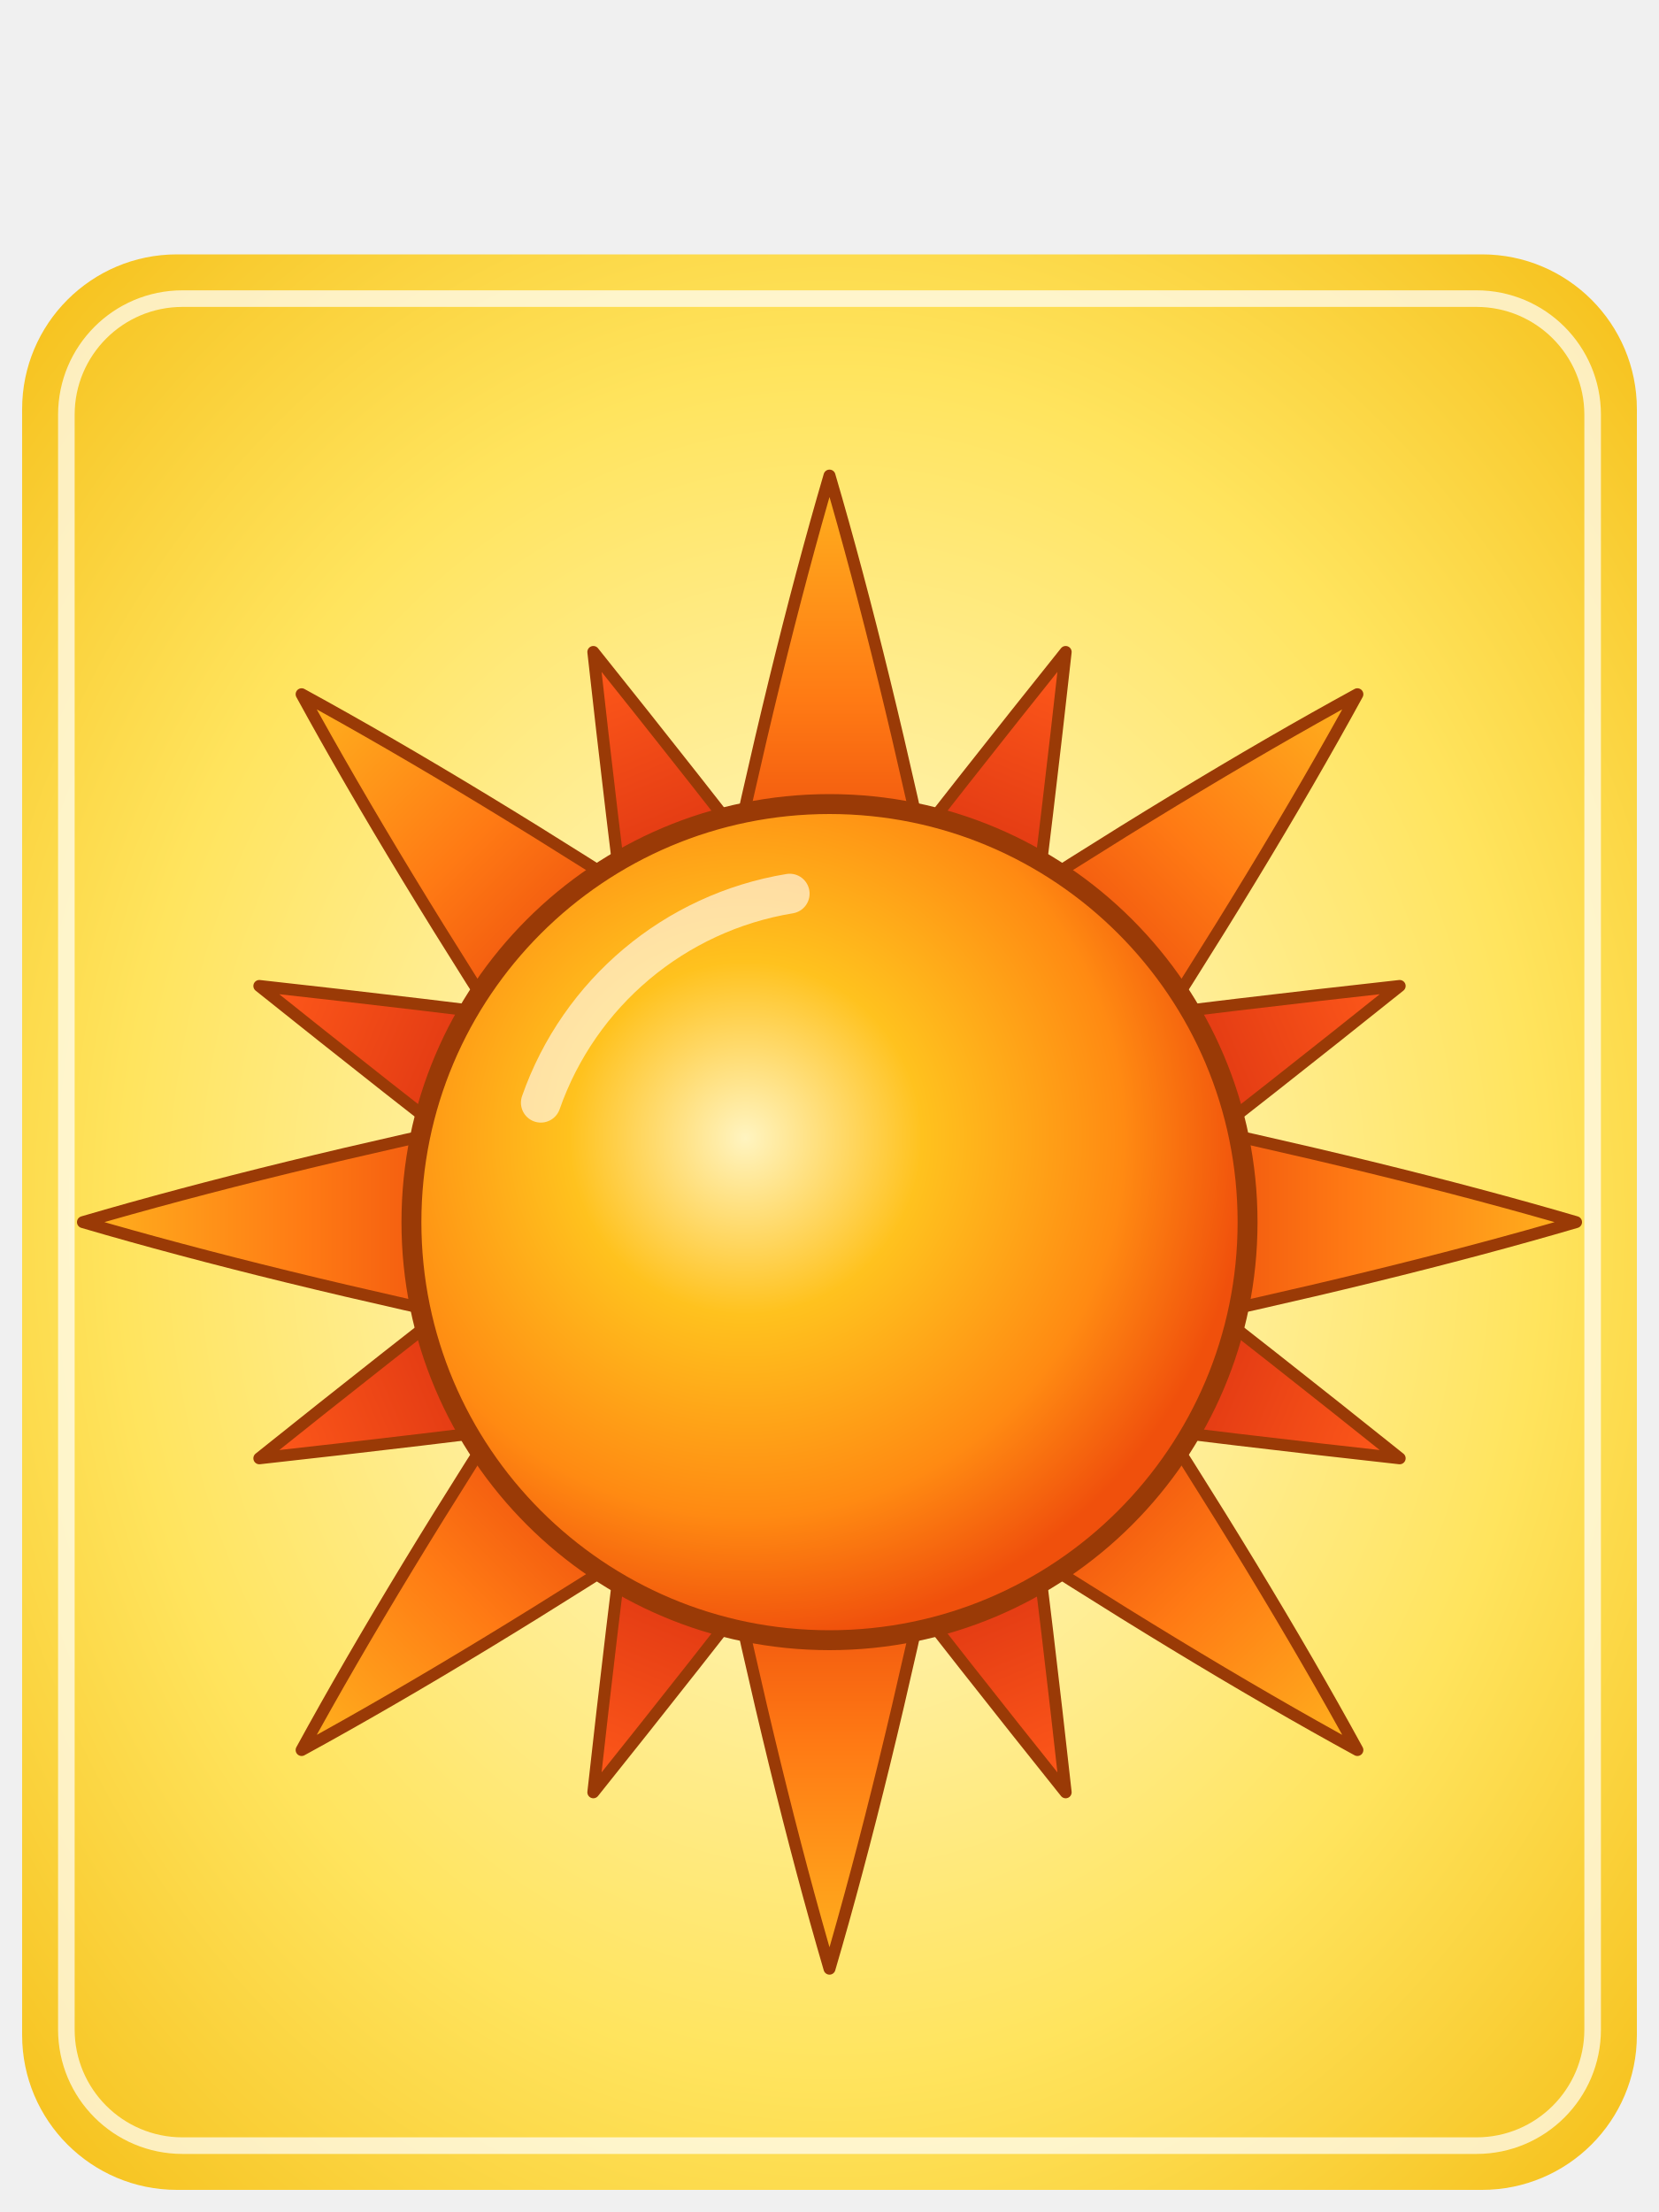
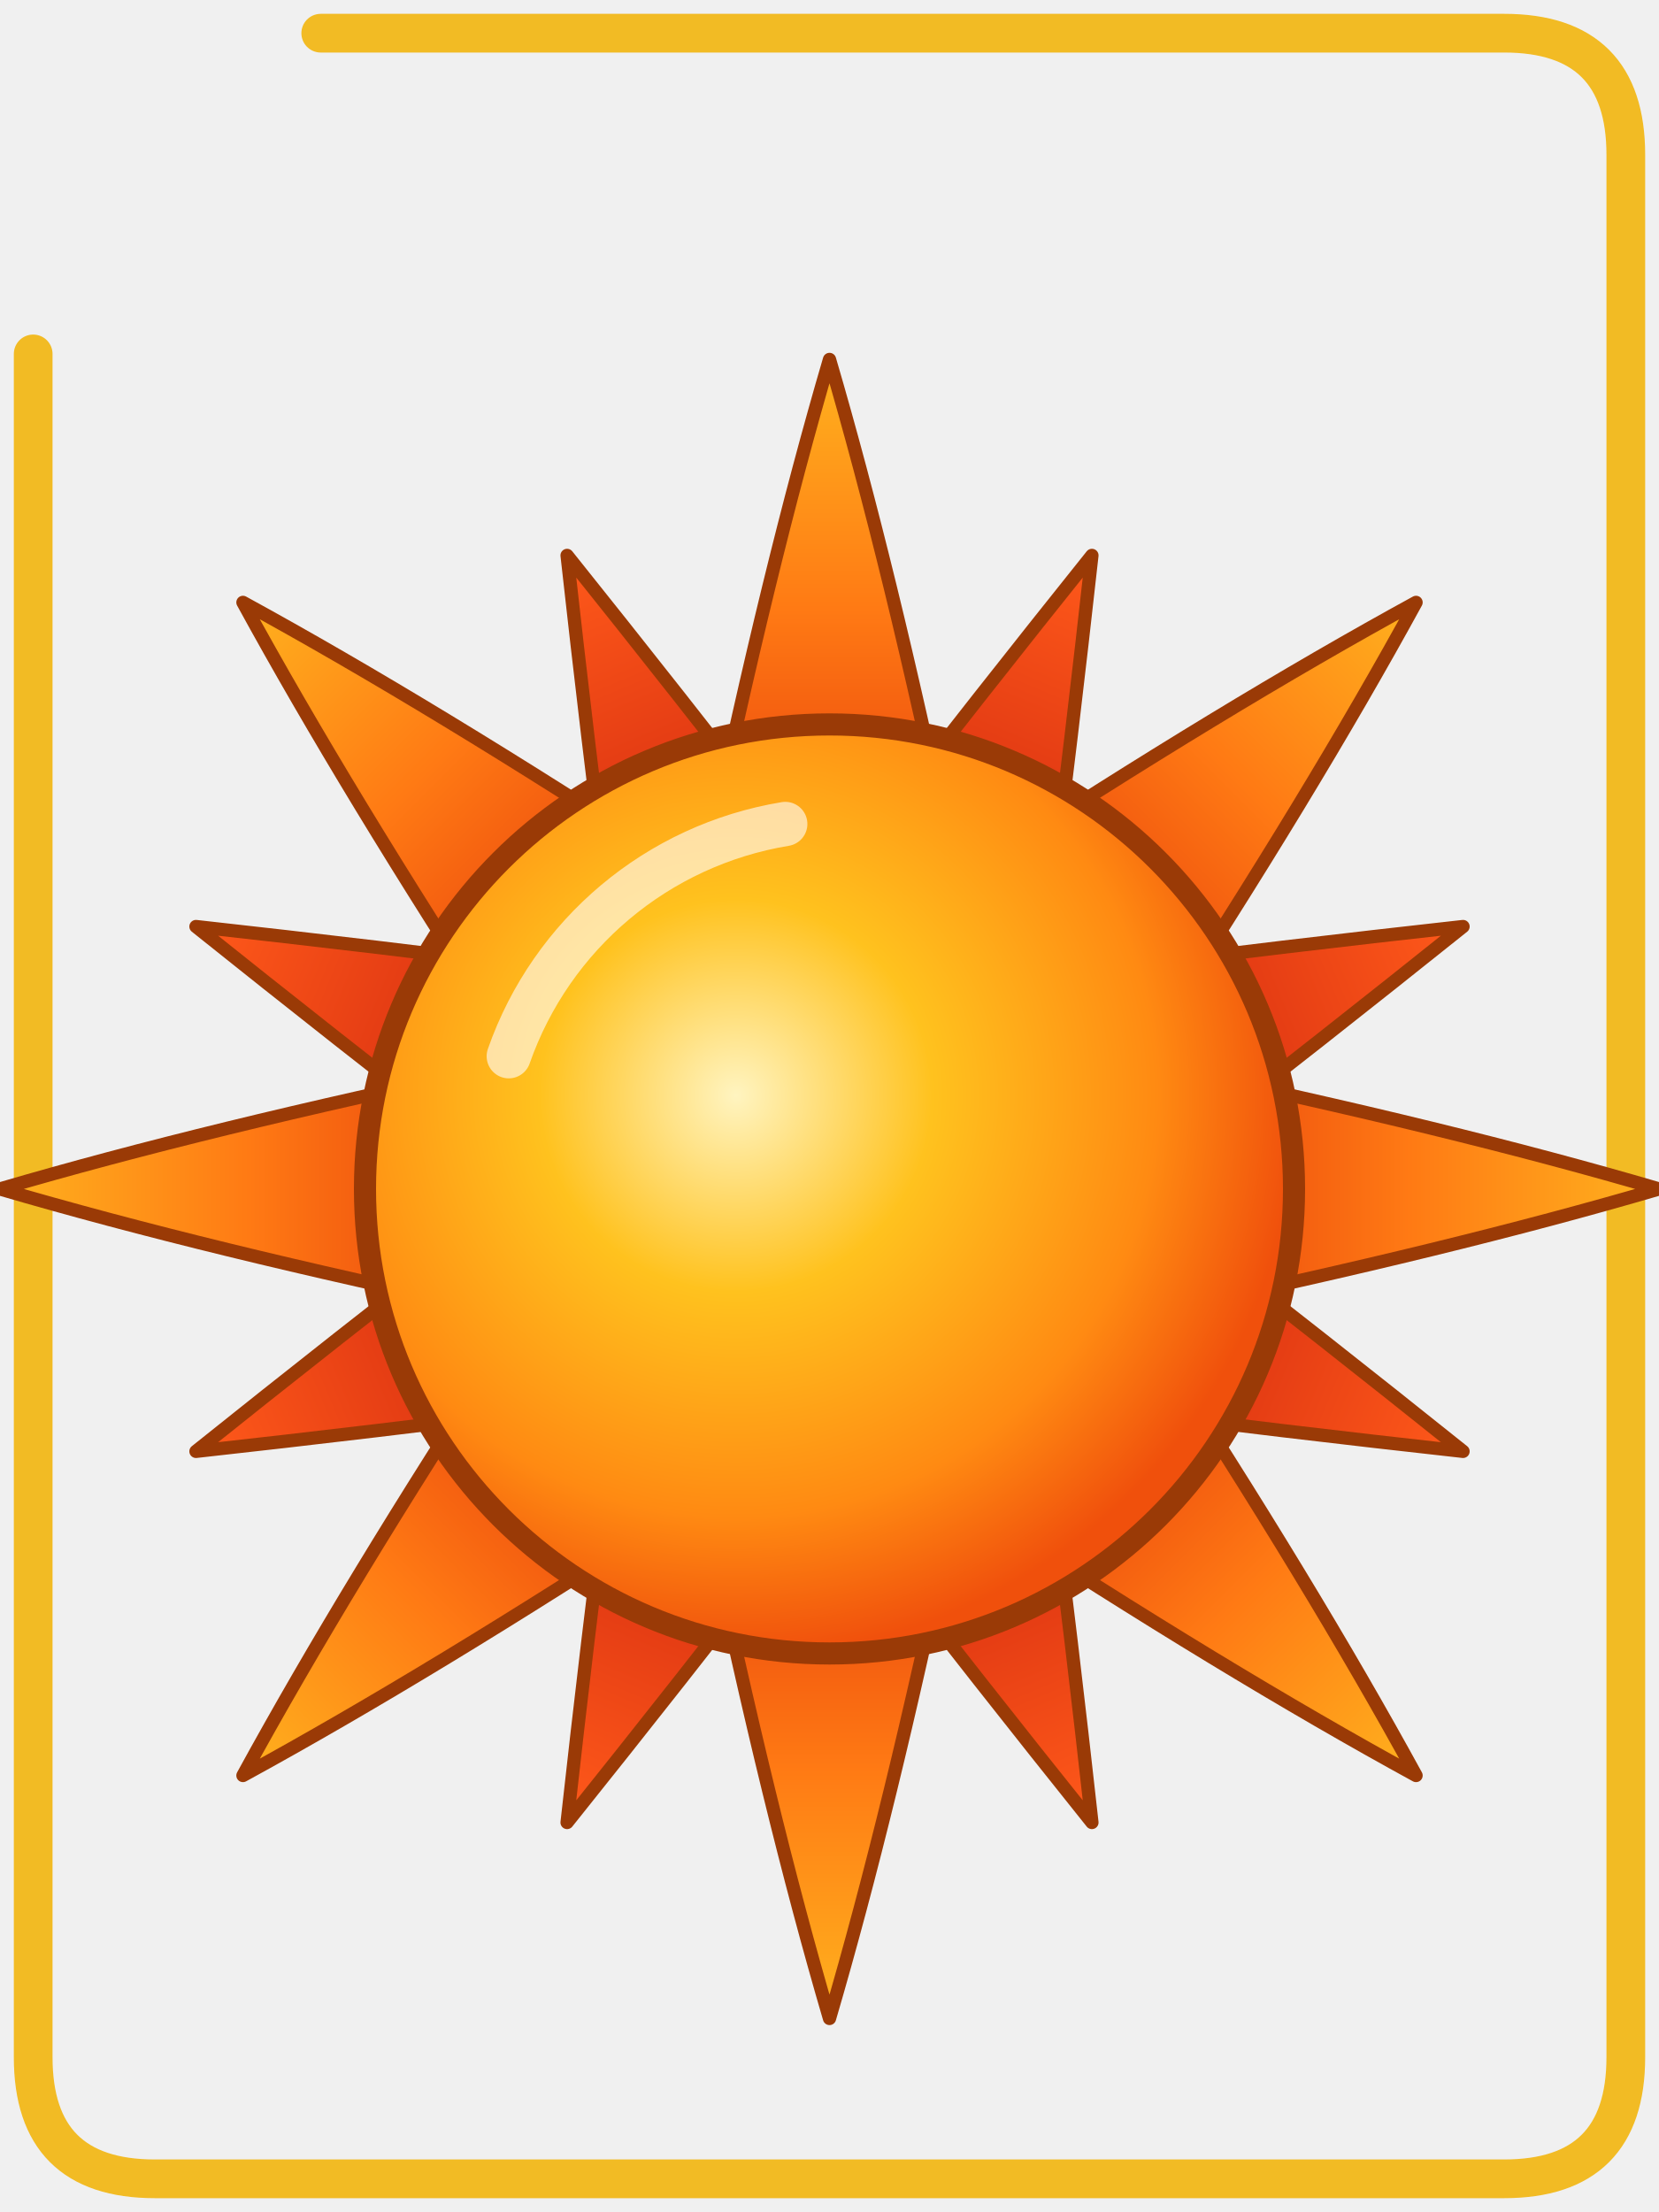
<svg xmlns="http://www.w3.org/2000/svg" width="300" height="400" viewBox="0 0 300 400">
  <defs>
    <linearGradient id="g0" x1="0" y1="0" x2="1" y2="0">
      <stop offset="0" stop-color="#e8400c" />
      <stop offset="0.5" stop-color="#ff7a14" />
      <stop offset="1" stop-color="#ffb21e" />
    </linearGradient>
    <linearGradient id="g1" x1="0" y1="0" x2="1" y2="0">
      <stop offset="0" stop-color="#d42a10" />
      <stop offset="1" stop-color="#ff5a1a" />
    </linearGradient>
    <linearGradient id="g2" x1="0" y1="0" x2="1" y2="0">
      <stop offset="0" stop-color="#e8400c" />
      <stop offset="0.5" stop-color="#ff7a14" />
      <stop offset="1" stop-color="#ffb21e" />
    </linearGradient>
    <linearGradient id="g3" x1="0" y1="0" x2="1" y2="0">
      <stop offset="0" stop-color="#d42a10" />
      <stop offset="1" stop-color="#ff5a1a" />
    </linearGradient>
    <linearGradient id="g4" x1="0" y1="0" x2="1" y2="0">
      <stop offset="0" stop-color="#e8400c" />
      <stop offset="0.5" stop-color="#ff7a14" />
      <stop offset="1" stop-color="#ffb21e" />
    </linearGradient>
    <linearGradient id="g5" x1="0" y1="0" x2="1" y2="0">
      <stop offset="0" stop-color="#d42a10" />
      <stop offset="1" stop-color="#ff5a1a" />
    </linearGradient>
    <linearGradient id="g6" x1="0" y1="0" x2="1" y2="0">
      <stop offset="0" stop-color="#e8400c" />
      <stop offset="0.5" stop-color="#ff7a14" />
      <stop offset="1" stop-color="#ffb21e" />
    </linearGradient>
    <linearGradient id="g7" x1="0" y1="0" x2="1" y2="0">
      <stop offset="0" stop-color="#d42a10" />
      <stop offset="1" stop-color="#ff5a1a" />
    </linearGradient>
    <linearGradient id="g8" x1="0" y1="0" x2="1" y2="0">
      <stop offset="0" stop-color="#e8400c" />
      <stop offset="0.5" stop-color="#ff7a14" />
      <stop offset="1" stop-color="#ffb21e" />
    </linearGradient>
    <linearGradient id="g9" x1="0" y1="0" x2="1" y2="0">
      <stop offset="0" stop-color="#d42a10" />
      <stop offset="1" stop-color="#ff5a1a" />
    </linearGradient>
    <linearGradient id="g10" x1="0" y1="0" x2="1" y2="0">
      <stop offset="0" stop-color="#e8400c" />
      <stop offset="0.5" stop-color="#ff7a14" />
      <stop offset="1" stop-color="#ffb21e" />
    </linearGradient>
    <linearGradient id="g11" x1="0" y1="0" x2="1" y2="0">
      <stop offset="0" stop-color="#d42a10" />
      <stop offset="1" stop-color="#ff5a1a" />
    </linearGradient>
    <linearGradient id="g12" x1="0" y1="0" x2="1" y2="0">
      <stop offset="0" stop-color="#e8400c" />
      <stop offset="0.5" stop-color="#ff7a14" />
      <stop offset="1" stop-color="#ffb21e" />
    </linearGradient>
    <linearGradient id="g13" x1="0" y1="0" x2="1" y2="0">
      <stop offset="0" stop-color="#d42a10" />
      <stop offset="1" stop-color="#ff5a1a" />
    </linearGradient>
    <linearGradient id="g14" x1="0" y1="0" x2="1" y2="0">
      <stop offset="0" stop-color="#e8400c" />
      <stop offset="0.5" stop-color="#ff7a14" />
      <stop offset="1" stop-color="#ffb21e" />
    </linearGradient>
    <linearGradient id="g15" x1="0" y1="0" x2="1" y2="0">
      <stop offset="0" stop-color="#d42a10" />
      <stop offset="1" stop-color="#ff5a1a" />
    </linearGradient>
    <radialGradient id="g16" cx="0.4" cy="0.4" r="0.6">
      <stop offset="0" stop-color="#fff4c0" />
      <stop offset="0.35" stop-color="#ffc21e" />
      <stop offset="0.75" stop-color="#ff8a12" />
      <stop offset="1" stop-color="#f0500c" />
    </radialGradient>
-     <radialGradient id="g17" cx="0.5" cy="0.5" r="0.8">
-       <stop offset="0" stop-color="#fffbe2" />
-       <stop offset="0.55" stop-color="#ffe45e" />
-       <stop offset="1" stop-color="#f2b200" />
-     </radialGradient>
-     <clipPath id="card">
-       <rect x="7" y="49" width="286" height="344" rx="25" />
-     </clipPath>
  </defs>
-   <rect x="4" y="46" width="292" height="350" rx="28" fill="url(#g17)" />
-   <rect x="12" y="54" width="276" height="334" rx="21" fill="none" stroke="#ffffff" stroke-width="3" stroke-opacity="0.7" />
-   <g clip-path="url(#card)">
-     <g transform="translate(150 221) scale(0.9) translate(-150 -200)">
-       <g transform="translate(150 200) rotate(-90)">
-         <path d="M60,-22 Q112.5,-11 150,0 Q112.5,11 60,22Z" fill="url(#g0)" stroke="#9a3a06" stroke-width="2.4" stroke-linejoin="round" stroke-linecap="round" />
-       </g>
-       <g transform="translate(150 200) rotate(-67.5)">
-         <path d="M60,-18 Q93,-9 124,0 Q93,9 60,18Z" fill="url(#g1)" stroke="#9a3a06" stroke-width="2.4" stroke-linejoin="round" stroke-linecap="round" />
-       </g>
-       <g transform="translate(150 200) rotate(-45)">
-         <path d="M60,-22 Q112.5,-11 150,0 Q112.5,11 60,22Z" fill="url(#g2)" stroke="#9a3a06" stroke-width="2.4" stroke-linejoin="round" stroke-linecap="round" />
-       </g>
-       <g transform="translate(150 200) rotate(-22.5)">
-         <path d="M60,-18 Q93,-9 124,0 Q93,9 60,18Z" fill="url(#g3)" stroke="#9a3a06" stroke-width="2.4" stroke-linejoin="round" stroke-linecap="round" />
-       </g>
-       <g transform="translate(150 200) rotate(0)">
-         <path d="M60,-22 Q112.5,-11 150,0 Q112.5,11 60,22Z" fill="url(#g4)" stroke="#9a3a06" stroke-width="2.4" stroke-linejoin="round" stroke-linecap="round" />
-       </g>
-       <g transform="translate(150 200) rotate(22.5)">
-         <path d="M60,-18 Q93,-9 124,0 Q93,9 60,18Z" fill="url(#g5)" stroke="#9a3a06" stroke-width="2.4" stroke-linejoin="round" stroke-linecap="round" />
-       </g>
-       <g transform="translate(150 200) rotate(45)">
-         <path d="M60,-22 Q112.5,-11 150,0 Q112.5,11 60,22Z" fill="url(#g6)" stroke="#9a3a06" stroke-width="2.4" stroke-linejoin="round" stroke-linecap="round" />
-       </g>
-       <g transform="translate(150 200) rotate(67.5)">
-         <path d="M60,-18 Q93,-9 124,0 Q93,9 60,18Z" fill="url(#g7)" stroke="#9a3a06" stroke-width="2.4" stroke-linejoin="round" stroke-linecap="round" />
-       </g>
-       <g transform="translate(150 200) rotate(90)">
-         <path d="M60,-22 Q112.5,-11 150,0 Q112.5,11 60,22Z" fill="url(#g8)" stroke="#9a3a06" stroke-width="2.4" stroke-linejoin="round" stroke-linecap="round" />
-       </g>
-       <g transform="translate(150 200) rotate(112.5)">
-         <path d="M60,-18 Q93,-9 124,0 Q93,9 60,18Z" fill="url(#g9)" stroke="#9a3a06" stroke-width="2.4" stroke-linejoin="round" stroke-linecap="round" />
-       </g>
-       <g transform="translate(150 200) rotate(135)">
-         <path d="M60,-22 Q112.5,-11 150,0 Q112.5,11 60,22Z" fill="url(#g10)" stroke="#9a3a06" stroke-width="2.4" stroke-linejoin="round" stroke-linecap="round" />
-       </g>
-       <g transform="translate(150 200) rotate(157.5)">
-         <path d="M60,-18 Q93,-9 124,0 Q93,9 60,18Z" fill="url(#g11)" stroke="#9a3a06" stroke-width="2.4" stroke-linejoin="round" stroke-linecap="round" />
-       </g>
-       <g transform="translate(150 200) rotate(180)">
-         <path d="M60,-22 Q112.5,-11 150,0 Q112.5,11 60,22Z" fill="url(#g12)" stroke="#9a3a06" stroke-width="2.4" stroke-linejoin="round" stroke-linecap="round" />
-       </g>
-       <g transform="translate(150 200) rotate(202.5)">
-         <path d="M60,-18 Q93,-9 124,0 Q93,9 60,18Z" fill="url(#g13)" stroke="#9a3a06" stroke-width="2.4" stroke-linejoin="round" stroke-linecap="round" />
-       </g>
-       <g transform="translate(150 200) rotate(225)">
-         <path d="M60,-22 Q112.5,-11 150,0 Q112.5,11 60,22Z" fill="url(#g14)" stroke="#9a3a06" stroke-width="2.4" stroke-linejoin="round" stroke-linecap="round" />
-       </g>
-       <g transform="translate(150 200) rotate(247.5)">
-         <path d="M60,-18 Q93,-9 124,0 Q93,9 60,18Z" fill="url(#g15)" stroke="#9a3a06" stroke-width="2.4" stroke-linejoin="round" stroke-linecap="round" />
-       </g>
-       <circle cx="150" cy="200" r="84" fill="url(#g16)" stroke="#9a3a06" stroke-width="4" />
-       <path d="M92,176 A64 64 0 0 1 142,134" fill="none" stroke="#ffffff" stroke-width="8" stroke-linecap="round" stroke-linejoin="round" stroke-opacity="0.6" />
+   <path d="M58,6 H272 Q294,6 294,28 V372 Q294,394 272,394 H28 Q6,394 6,372 V64" fill="none" stroke="#f2b200" stroke-width="7" stroke-linecap="round" stroke-opacity="0.85" />
+   <g transform="translate(150 215) scale(1) translate(-150 -200)">
+     <g transform="translate(150 200) rotate(-90)">
+       <path d="M60,-22 Q112.5,-11 150,0 Q112.5,11 60,22Z" fill="url(#g0)" stroke="#9a3a06" stroke-width="2.4" stroke-linejoin="round" stroke-linecap="round" />
    </g>
+     <g transform="translate(150 200) rotate(-67.5)">
+       <path d="M60,-18 Q93,-9 124,0 Q93,9 60,18Z" fill="url(#g1)" stroke="#9a3a06" stroke-width="2.4" stroke-linejoin="round" stroke-linecap="round" />
+     </g>
+     <g transform="translate(150 200) rotate(-45)">
+       <path d="M60,-22 Q112.5,-11 150,0 Q112.5,11 60,22Z" fill="url(#g2)" stroke="#9a3a06" stroke-width="2.4" stroke-linejoin="round" stroke-linecap="round" />
+     </g>
+     <g transform="translate(150 200) rotate(-22.5)">
+       <path d="M60,-18 Q93,-9 124,0 Q93,9 60,18Z" fill="url(#g3)" stroke="#9a3a06" stroke-width="2.4" stroke-linejoin="round" stroke-linecap="round" />
+     </g>
+     <g transform="translate(150 200) rotate(0)">
+       <path d="M60,-22 Q112.5,-11 150,0 Q112.5,11 60,22Z" fill="url(#g4)" stroke="#9a3a06" stroke-width="2.4" stroke-linejoin="round" stroke-linecap="round" />
+     </g>
+     <g transform="translate(150 200) rotate(22.5)">
+       <path d="M60,-18 Q93,-9 124,0 Q93,9 60,18Z" fill="url(#g5)" stroke="#9a3a06" stroke-width="2.4" stroke-linejoin="round" stroke-linecap="round" />
+     </g>
+     <g transform="translate(150 200) rotate(45)">
+       <path d="M60,-22 Q112.5,-11 150,0 Q112.5,11 60,22Z" fill="url(#g6)" stroke="#9a3a06" stroke-width="2.4" stroke-linejoin="round" stroke-linecap="round" />
+     </g>
+     <g transform="translate(150 200) rotate(67.5)">
+       <path d="M60,-18 Q93,-9 124,0 Q93,9 60,18Z" fill="url(#g7)" stroke="#9a3a06" stroke-width="2.4" stroke-linejoin="round" stroke-linecap="round" />
+     </g>
+     <g transform="translate(150 200) rotate(90)">
+       <path d="M60,-22 Q112.5,-11 150,0 Q112.5,11 60,22Z" fill="url(#g8)" stroke="#9a3a06" stroke-width="2.4" stroke-linejoin="round" stroke-linecap="round" />
+     </g>
+     <g transform="translate(150 200) rotate(112.5)">
+       <path d="M60,-18 Q93,-9 124,0 Q93,9 60,18Z" fill="url(#g9)" stroke="#9a3a06" stroke-width="2.4" stroke-linejoin="round" stroke-linecap="round" />
+     </g>
+     <g transform="translate(150 200) rotate(135)">
+       <path d="M60,-22 Q112.5,-11 150,0 Q112.5,11 60,22Z" fill="url(#g10)" stroke="#9a3a06" stroke-width="2.4" stroke-linejoin="round" stroke-linecap="round" />
+     </g>
+     <g transform="translate(150 200) rotate(157.5)">
+       <path d="M60,-18 Q93,-9 124,0 Q93,9 60,18Z" fill="url(#g11)" stroke="#9a3a06" stroke-width="2.4" stroke-linejoin="round" stroke-linecap="round" />
+     </g>
+     <g transform="translate(150 200) rotate(180)">
+       <path d="M60,-22 Q112.5,-11 150,0 Q112.5,11 60,22Z" fill="url(#g12)" stroke="#9a3a06" stroke-width="2.4" stroke-linejoin="round" stroke-linecap="round" />
+     </g>
+     <g transform="translate(150 200) rotate(202.5)">
+       <path d="M60,-18 Q93,-9 124,0 Q93,9 60,18Z" fill="url(#g13)" stroke="#9a3a06" stroke-width="2.4" stroke-linejoin="round" stroke-linecap="round" />
+     </g>
+     <g transform="translate(150 200) rotate(225)">
+       <path d="M60,-22 Q112.5,-11 150,0 Q112.5,11 60,22Z" fill="url(#g14)" stroke="#9a3a06" stroke-width="2.4" stroke-linejoin="round" stroke-linecap="round" />
+     </g>
+     <g transform="translate(150 200) rotate(247.5)">
+       <path d="M60,-18 Q93,-9 124,0 Q93,9 60,18Z" fill="url(#g15)" stroke="#9a3a06" stroke-width="2.4" stroke-linejoin="round" stroke-linecap="round" />
+     </g>
+     <circle cx="150" cy="200" r="84" fill="url(#g16)" stroke="#9a3a06" stroke-width="4" />
+     <path d="M92,176 A64 64 0 0 1 142,134" fill="none" stroke="#ffffff" stroke-width="8" stroke-linecap="round" stroke-linejoin="round" stroke-opacity="0.6" />
  </g>
</svg>
